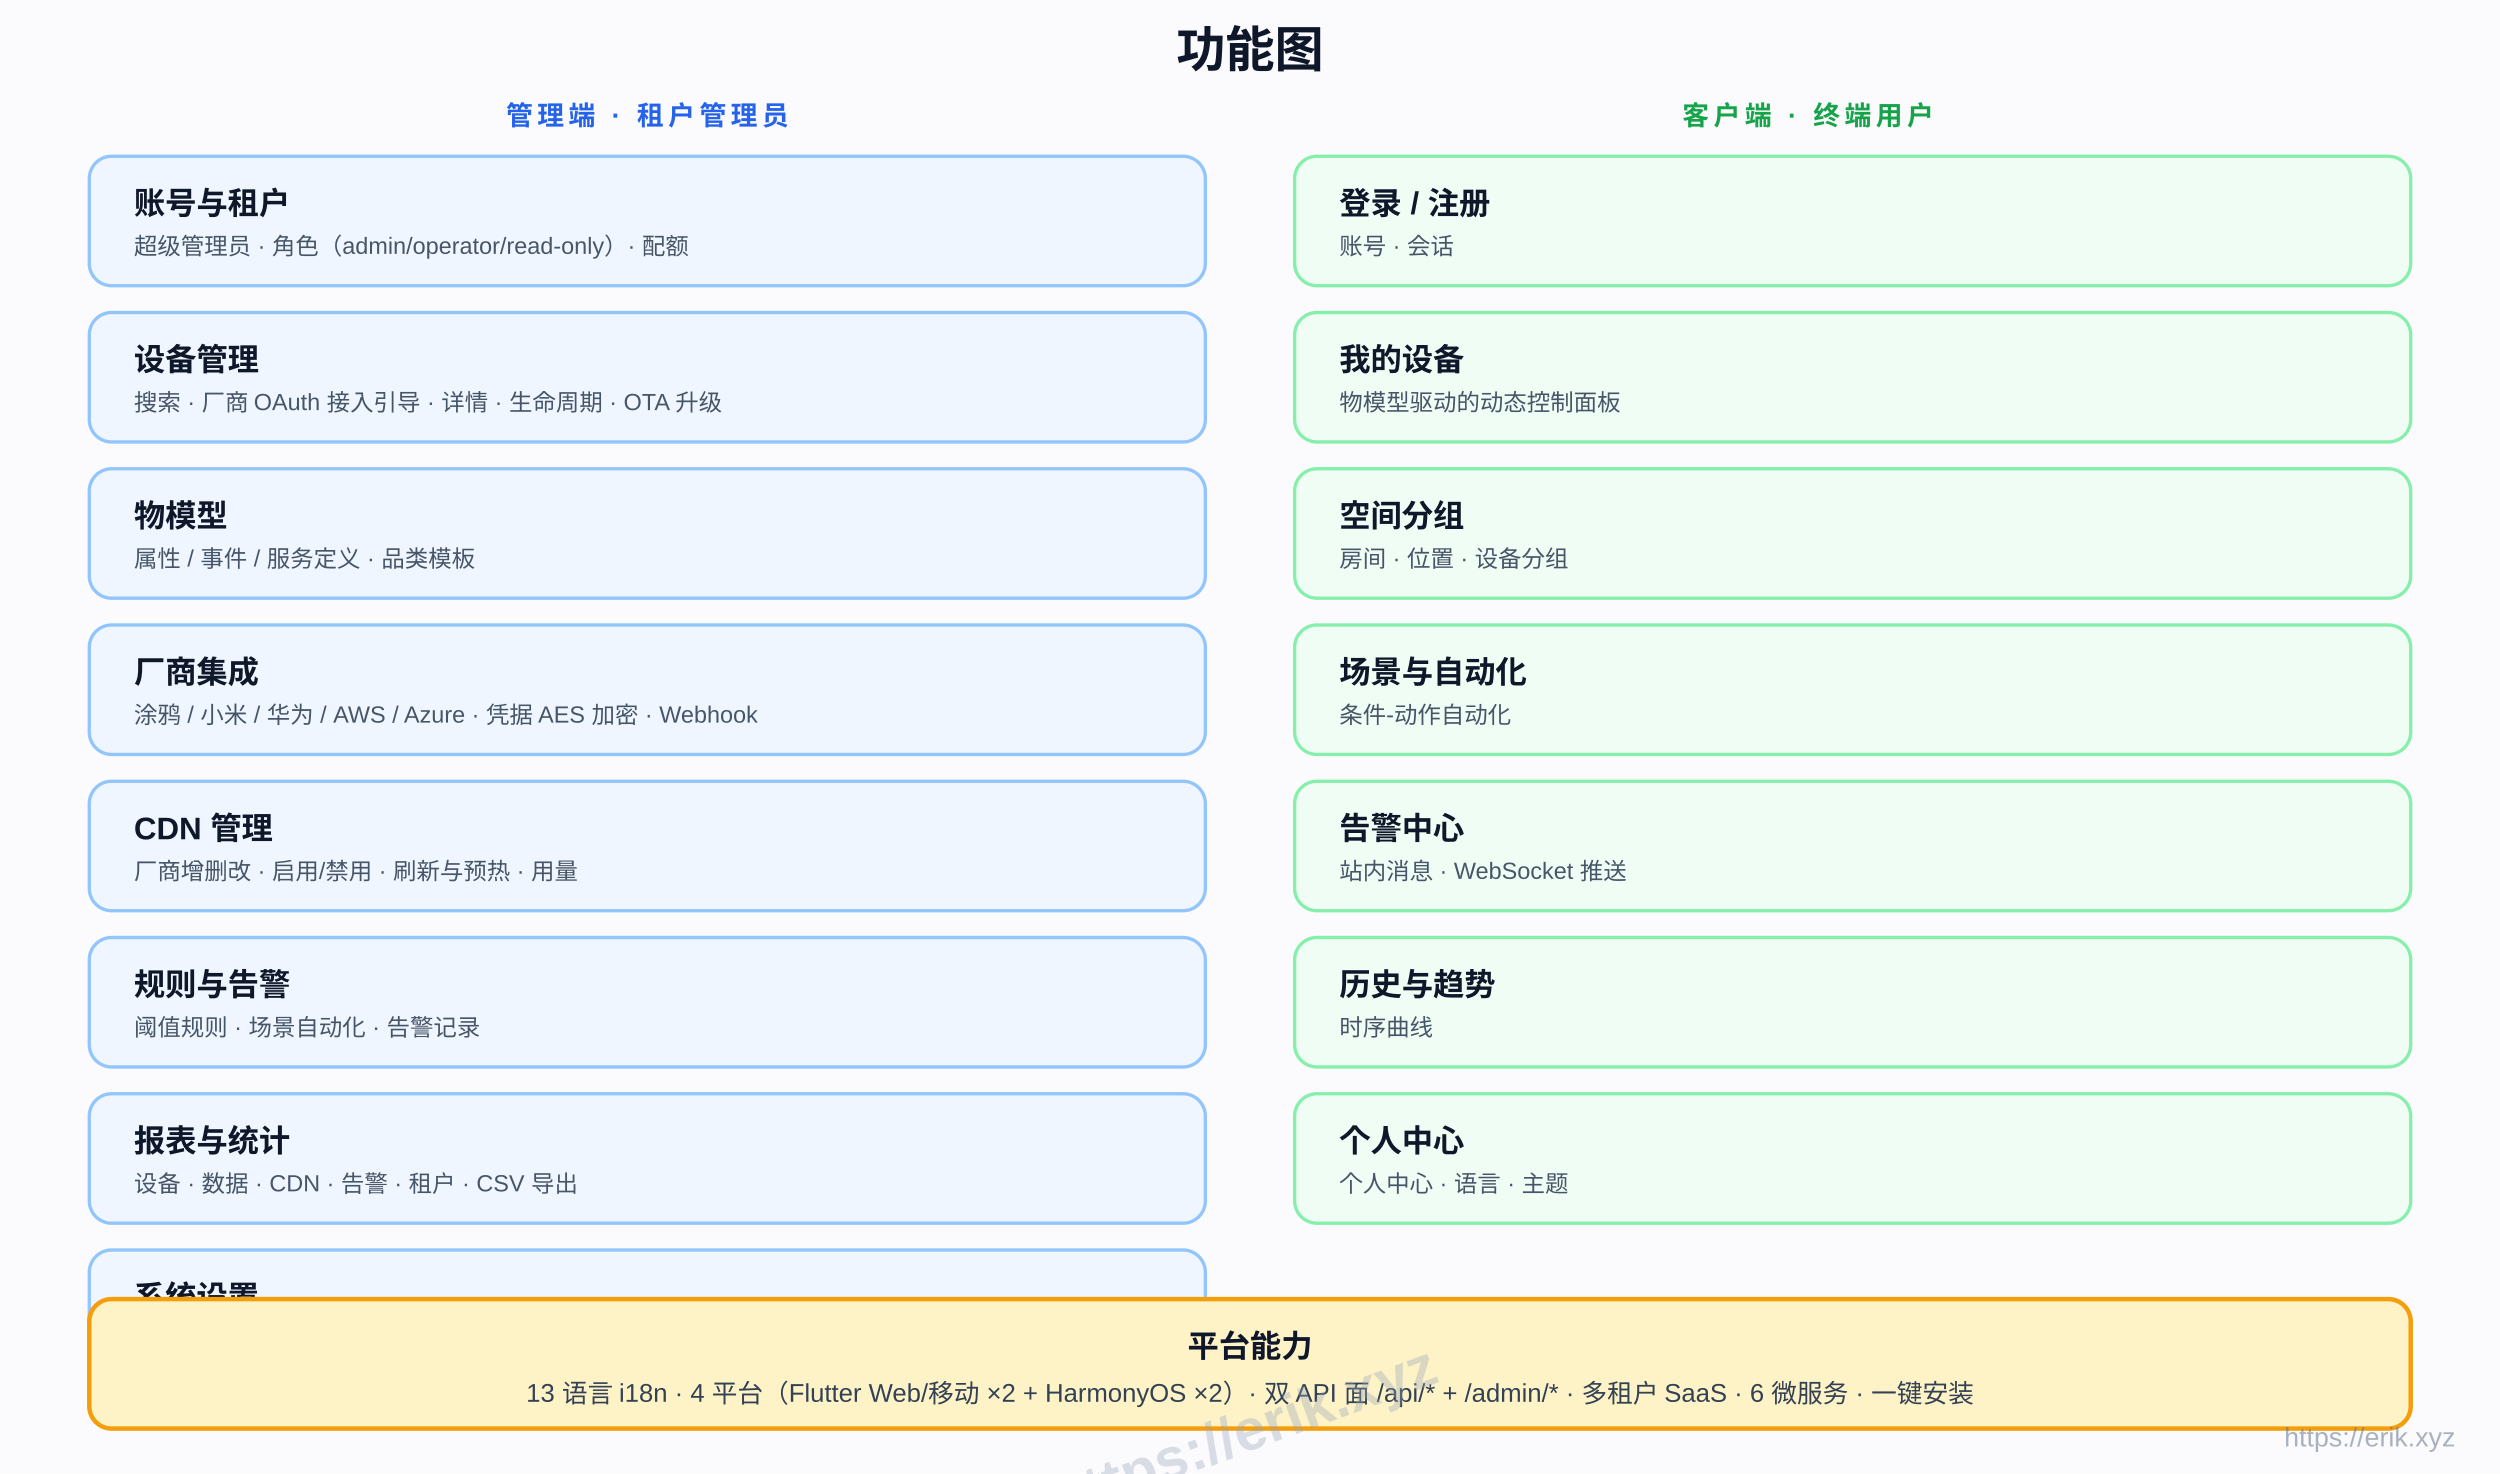
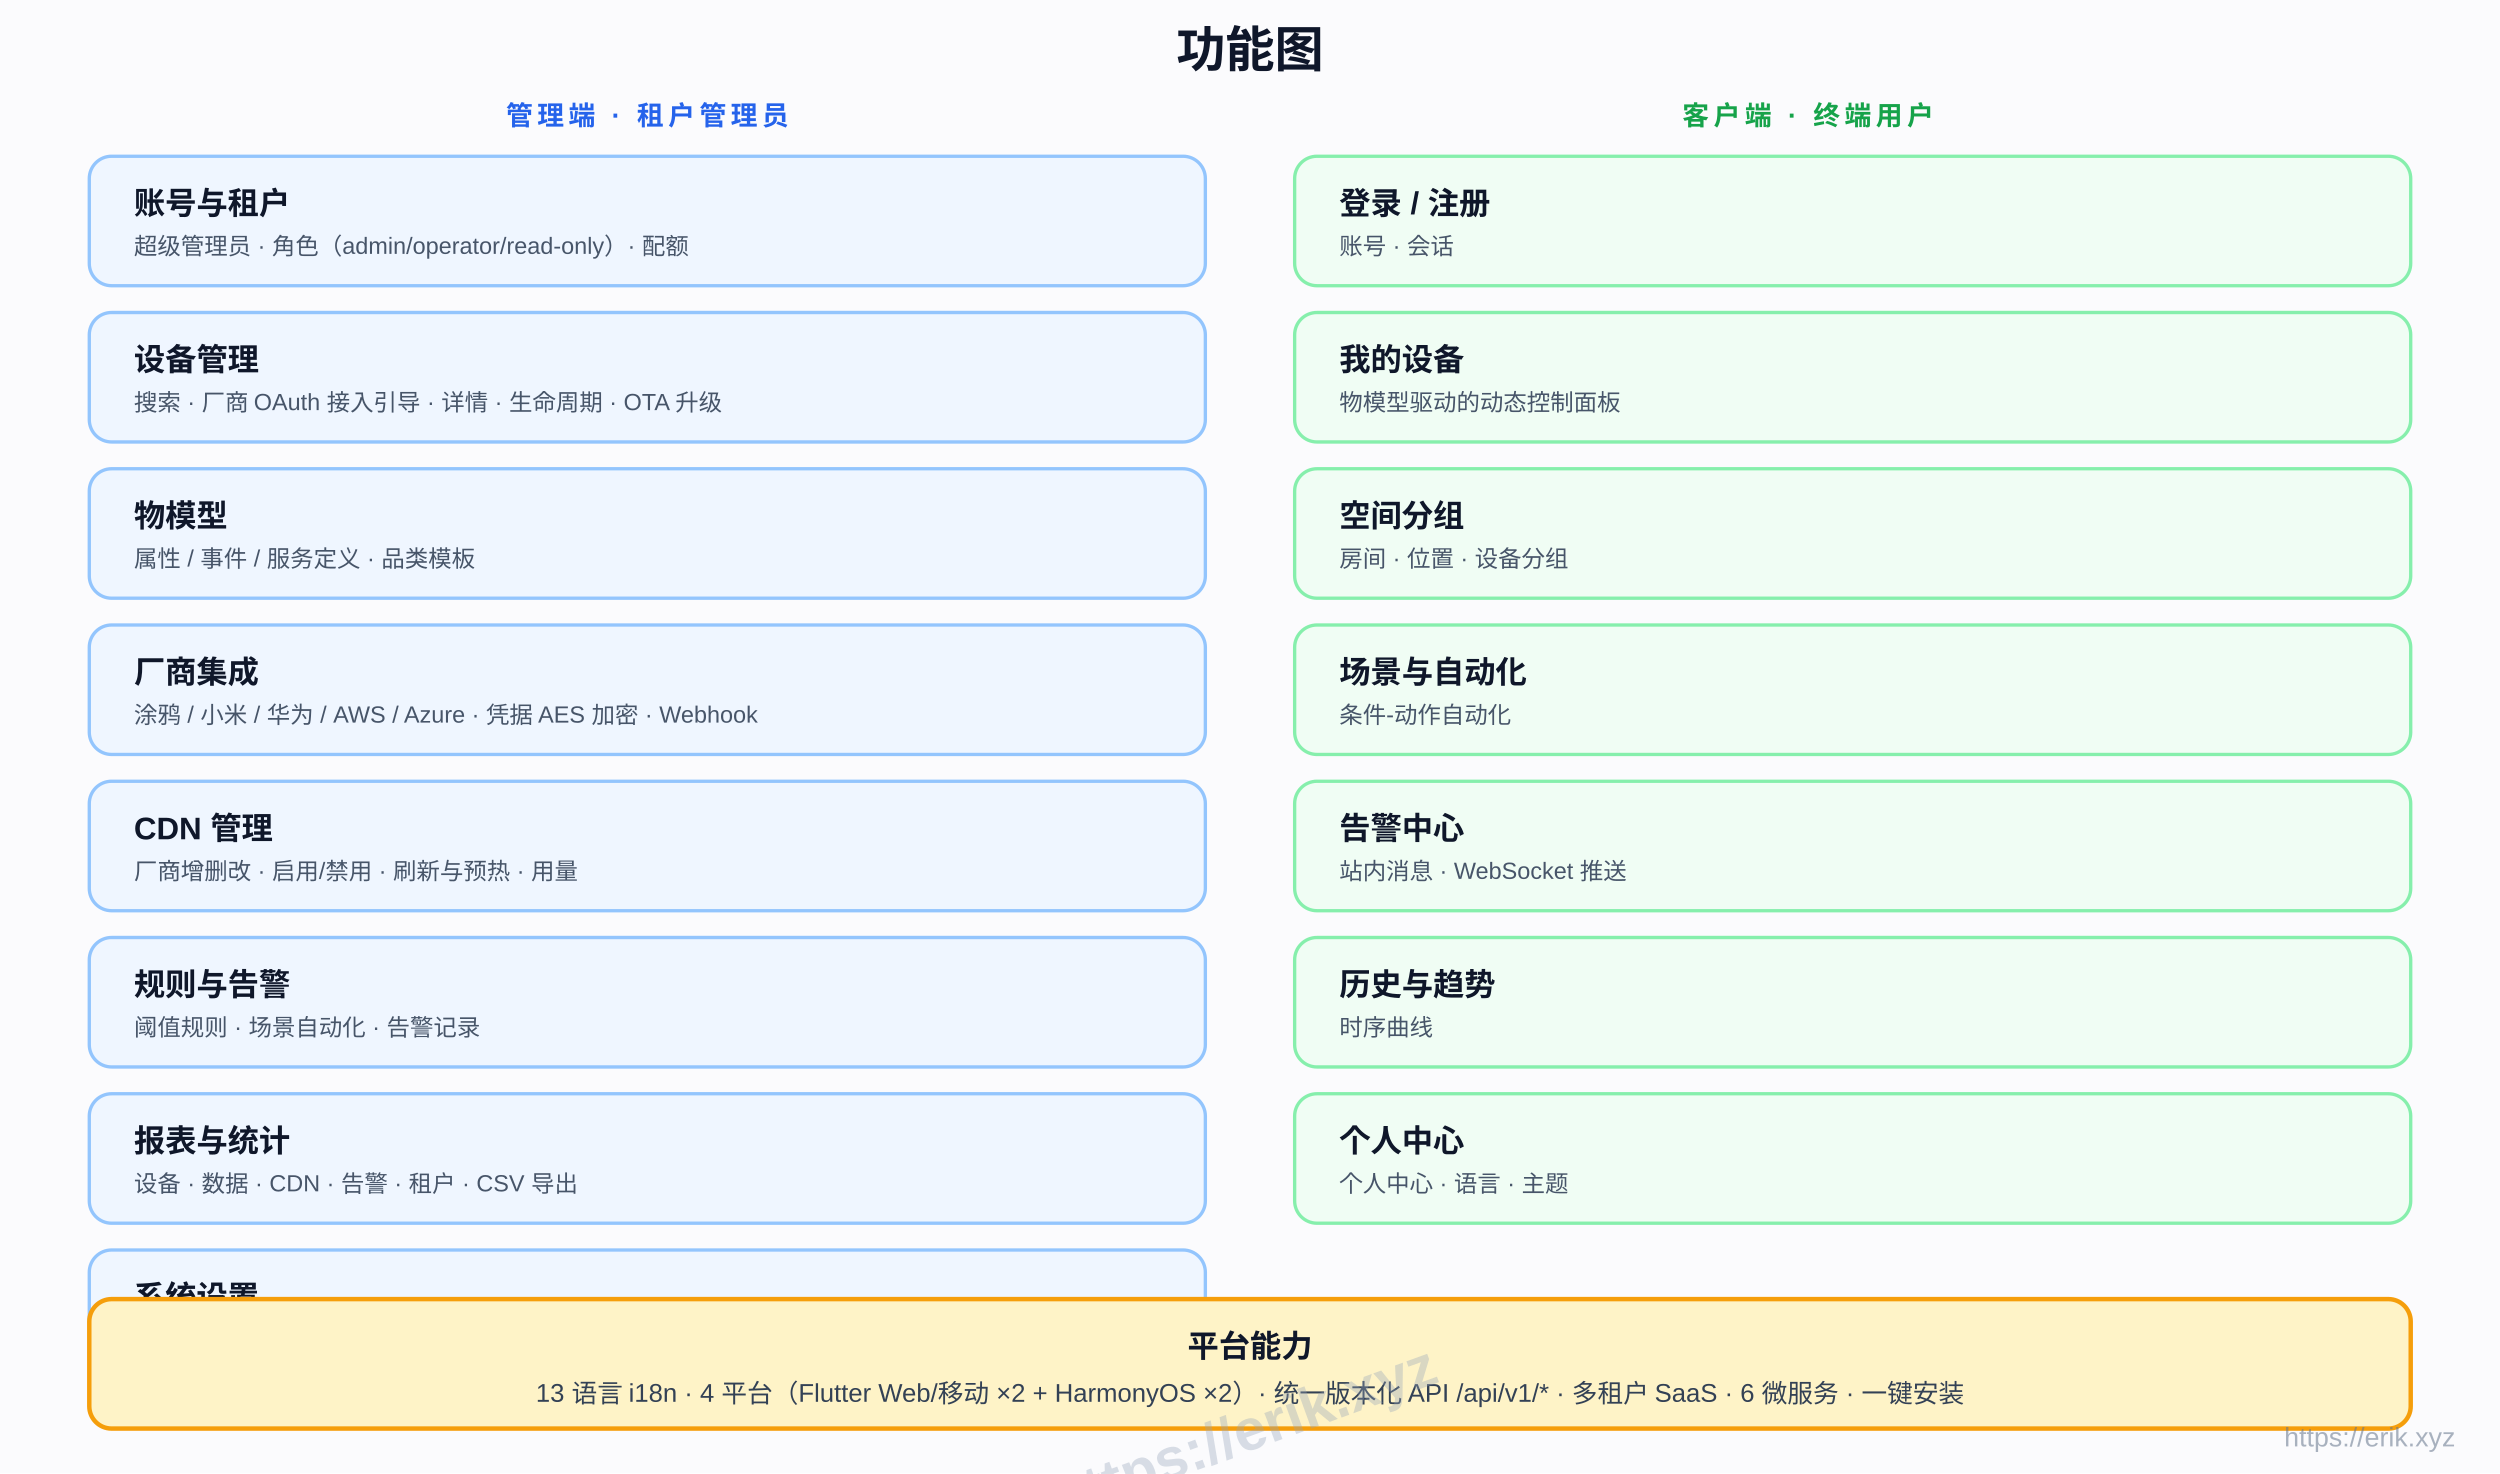
<svg xmlns="http://www.w3.org/2000/svg" viewBox="0 0 1120 660" font-family="Arial, 'PingFang SC', 'Microsoft YaHei', sans-serif">
  <rect width="1120" height="660" fill="#fbfbfd" />
  <text x="560" y="30" text-anchor="middle" font-size="22" font-weight="bold" fill="#0f172a">功能图</text>
  <text x="290" y="56" text-anchor="middle" font-size="12" font-weight="bold" letter-spacing="2" fill="#2563eb">管理端 · 租户管理员</text>
  <g>
    <rect x="40" y="70" width="500" height="58" rx="10" fill="#eff6ff" stroke="#93c5fd" stroke-width="1.5" />
    <text x="60" y="96" font-size="14" font-weight="bold" fill="#0f172a">账号与租户</text>
    <text x="60" y="114" font-size="10.5" fill="#475569">超级管理员 · 角色（admin/operator/read-only）· 配额</text>
    <rect x="40" y="140" width="500" height="58" rx="10" fill="#eff6ff" stroke="#93c5fd" stroke-width="1.5" />
    <text x="60" y="166" font-size="14" font-weight="bold" fill="#0f172a">设备管理</text>
    <text x="60" y="184" font-size="10.5" fill="#475569">搜索 · 厂商 OAuth 接入引导 · 详情 · 生命周期 · OTA 升级</text>
    <rect x="40" y="210" width="500" height="58" rx="10" fill="#eff6ff" stroke="#93c5fd" stroke-width="1.5" />
    <text x="60" y="236" font-size="14" font-weight="bold" fill="#0f172a">物模型</text>
    <text x="60" y="254" font-size="10.5" fill="#475569">属性 / 事件 / 服务定义 · 品类模板</text>
    <rect x="40" y="280" width="500" height="58" rx="10" fill="#eff6ff" stroke="#93c5fd" stroke-width="1.5" />
    <text x="60" y="306" font-size="14" font-weight="bold" fill="#0f172a">厂商集成</text>
    <text x="60" y="324" font-size="10.5" fill="#475569">涂鸦 / 小米 / 华为 / AWS / Azure · 凭据 AES 加密 · Webhook</text>
    <rect x="40" y="350" width="500" height="58" rx="10" fill="#eff6ff" stroke="#93c5fd" stroke-width="1.5" />
    <text x="60" y="376" font-size="14" font-weight="bold" fill="#0f172a">CDN 管理</text>
    <text x="60" y="394" font-size="10.5" fill="#475569">厂商增删改 · 启用/禁用 · 刷新与预热 · 用量</text>
    <rect x="40" y="420" width="500" height="58" rx="10" fill="#eff6ff" stroke="#93c5fd" stroke-width="1.5" />
    <text x="60" y="446" font-size="14" font-weight="bold" fill="#0f172a">规则与告警</text>
    <text x="60" y="464" font-size="10.5" fill="#475569">阈值规则 · 场景自动化 · 告警记录</text>
    <rect x="40" y="490" width="500" height="58" rx="10" fill="#eff6ff" stroke="#93c5fd" stroke-width="1.5" />
    <text x="60" y="516" font-size="14" font-weight="bold" fill="#0f172a">报表与统计</text>
    <text x="60" y="534" font-size="10.5" fill="#475569">设备 · 数据 · CDN · 告警 · 租户 · CSV 导出</text>
    <rect x="40" y="560" width="500" height="58" rx="10" fill="#eff6ff" stroke="#93c5fd" stroke-width="1.5" />
    <text x="60" y="586" font-size="14" font-weight="bold" fill="#0f172a">系统设置</text>
    <text x="60" y="604" font-size="10.5" fill="#475569">操作日志 · API 密钥 · 安全策略</text>
  </g>
  <text x="810" y="56" text-anchor="middle" font-size="12" font-weight="bold" letter-spacing="2" fill="#16a34a">客户端 · 终端用户</text>
  <g>
    <rect x="580" y="70" width="500" height="58" rx="10" fill="#f0fdf4" stroke="#86efac" stroke-width="1.5" />
    <text x="600" y="96" font-size="14" font-weight="bold" fill="#0f172a">登录 / 注册</text>
    <text x="600" y="114" font-size="10.5" fill="#475569">账号 · 会话</text>
    <rect x="580" y="140" width="500" height="58" rx="10" fill="#f0fdf4" stroke="#86efac" stroke-width="1.5" />
    <text x="600" y="166" font-size="14" font-weight="bold" fill="#0f172a">我的设备</text>
    <text x="600" y="184" font-size="10.5" fill="#475569">物模型驱动的动态控制面板</text>
    <rect x="580" y="210" width="500" height="58" rx="10" fill="#f0fdf4" stroke="#86efac" stroke-width="1.5" />
    <text x="600" y="236" font-size="14" font-weight="bold" fill="#0f172a">空间分组</text>
    <text x="600" y="254" font-size="10.5" fill="#475569">房间 · 位置 · 设备分组</text>
    <rect x="580" y="280" width="500" height="58" rx="10" fill="#f0fdf4" stroke="#86efac" stroke-width="1.5" />
    <text x="600" y="306" font-size="14" font-weight="bold" fill="#0f172a">场景与自动化</text>
    <text x="600" y="324" font-size="10.5" fill="#475569">条件-动作自动化</text>
    <rect x="580" y="350" width="500" height="58" rx="10" fill="#f0fdf4" stroke="#86efac" stroke-width="1.5" />
    <text x="600" y="376" font-size="14" font-weight="bold" fill="#0f172a">告警中心</text>
    <text x="600" y="394" font-size="10.5" fill="#475569">站内消息 · WebSocket 推送</text>
    <rect x="580" y="420" width="500" height="58" rx="10" fill="#f0fdf4" stroke="#86efac" stroke-width="1.5" />
    <text x="600" y="446" font-size="14" font-weight="bold" fill="#0f172a">历史与趋势</text>
    <text x="600" y="464" font-size="10.5" fill="#475569">时序曲线</text>
    <rect x="580" y="490" width="500" height="58" rx="10" fill="#f0fdf4" stroke="#86efac" stroke-width="1.5" />
    <text x="600" y="516" font-size="14" font-weight="bold" fill="#0f172a">个人中心</text>
    <text x="600" y="534" font-size="10.5" fill="#475569">个人中心 · 语言 · 主题</text>
  </g>
  <rect x="40" y="582" width="1040" height="58" rx="10" fill="#fef3c7" stroke="#f59e0b" stroke-width="2" />
  <text x="560" y="608" text-anchor="middle" font-size="14" font-weight="bold" fill="#0f172a">平台能力</text>
-   <text x="560" y="628" text-anchor="middle" font-size="11.5" fill="#334155">13 语言 i18n · 4 平台（Flutter Web/移动 ×2 + HarmonyOS ×2）· 双 API 面 /api/* + /admin/* · 多租户 SaaS · 6 微服务 · 一键安装</text>
+   <text x="560" y="628" text-anchor="middle" font-size="11.5" fill="#334155">13 语言 i18n · 4 平台（Flutter Web/移动 ×2 + HarmonyOS ×2）· 统一版本化 API /api/v1/* · 多租户 SaaS · 6 微服务 · 一键安装</text>
  <text x="560" y="650" text-anchor="middle" font-size="26" font-weight="bold" fill="#94a3b8" opacity="0.35" transform="rotate(-20 560 650)">https://erik.xyz</text>
  <text x="1100" y="648" text-anchor="end" font-size="12" fill="#64748b" opacity="0.55">https://erik.xyz</text>
</svg>
